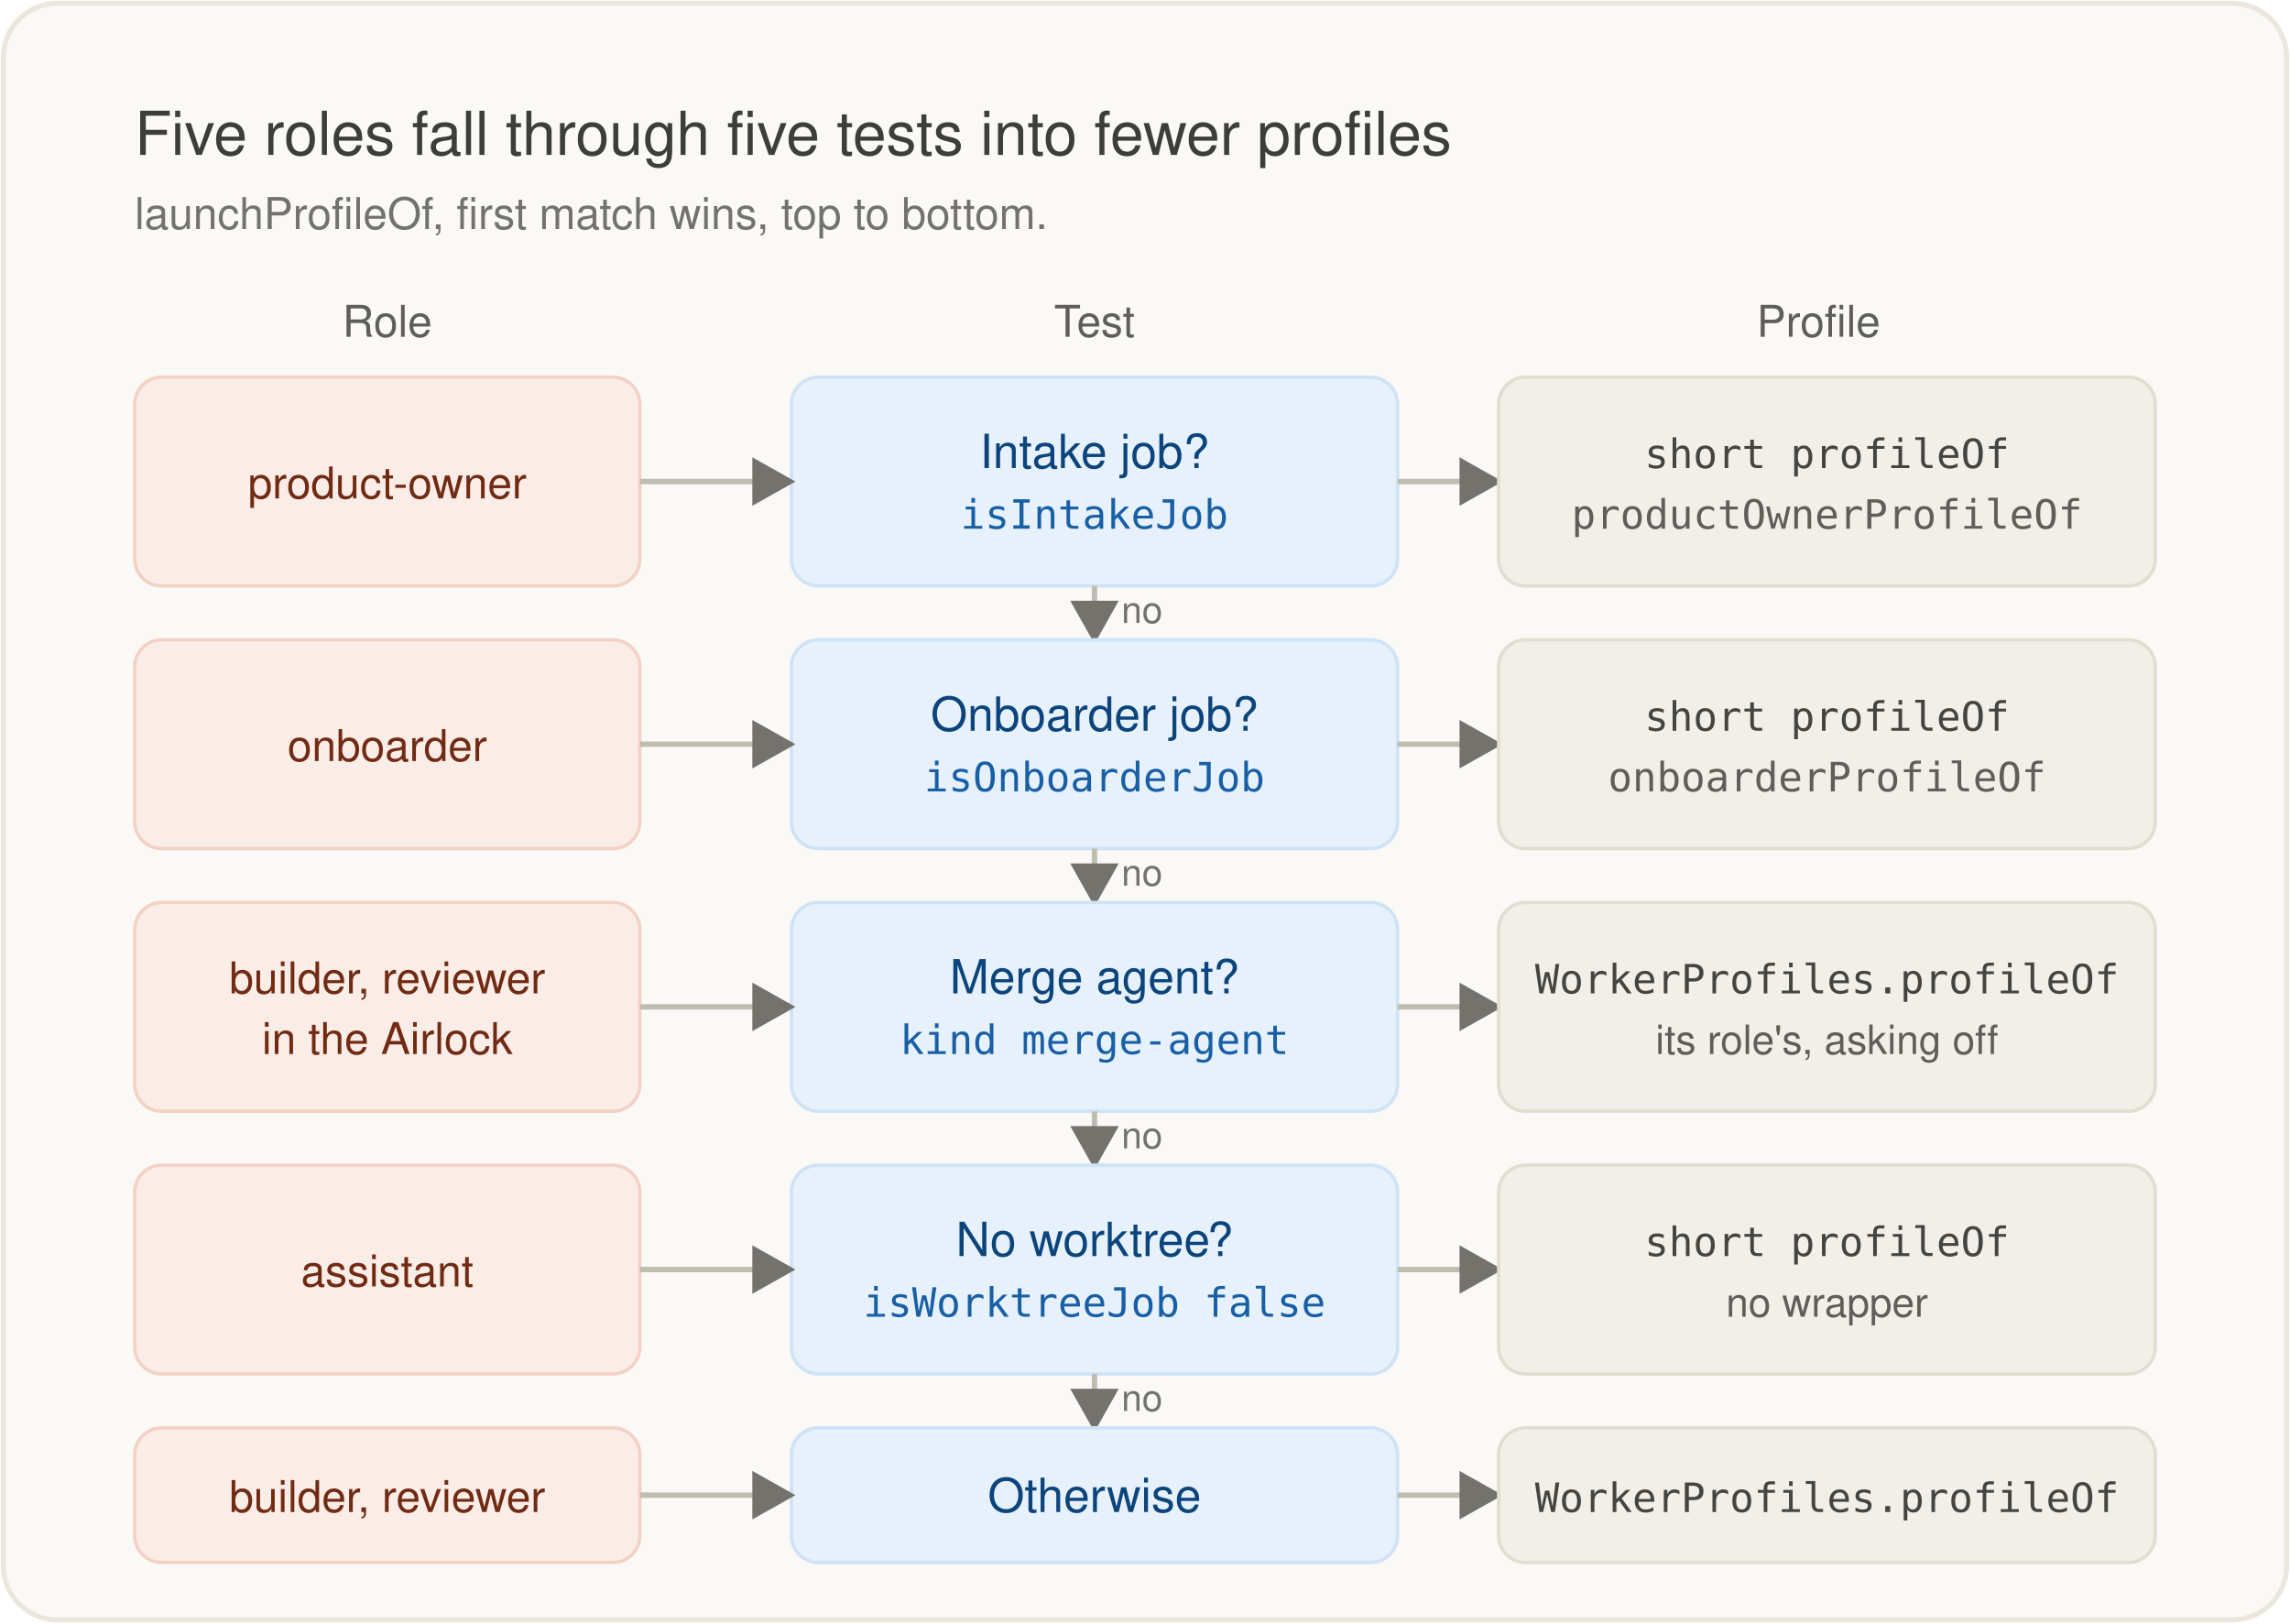
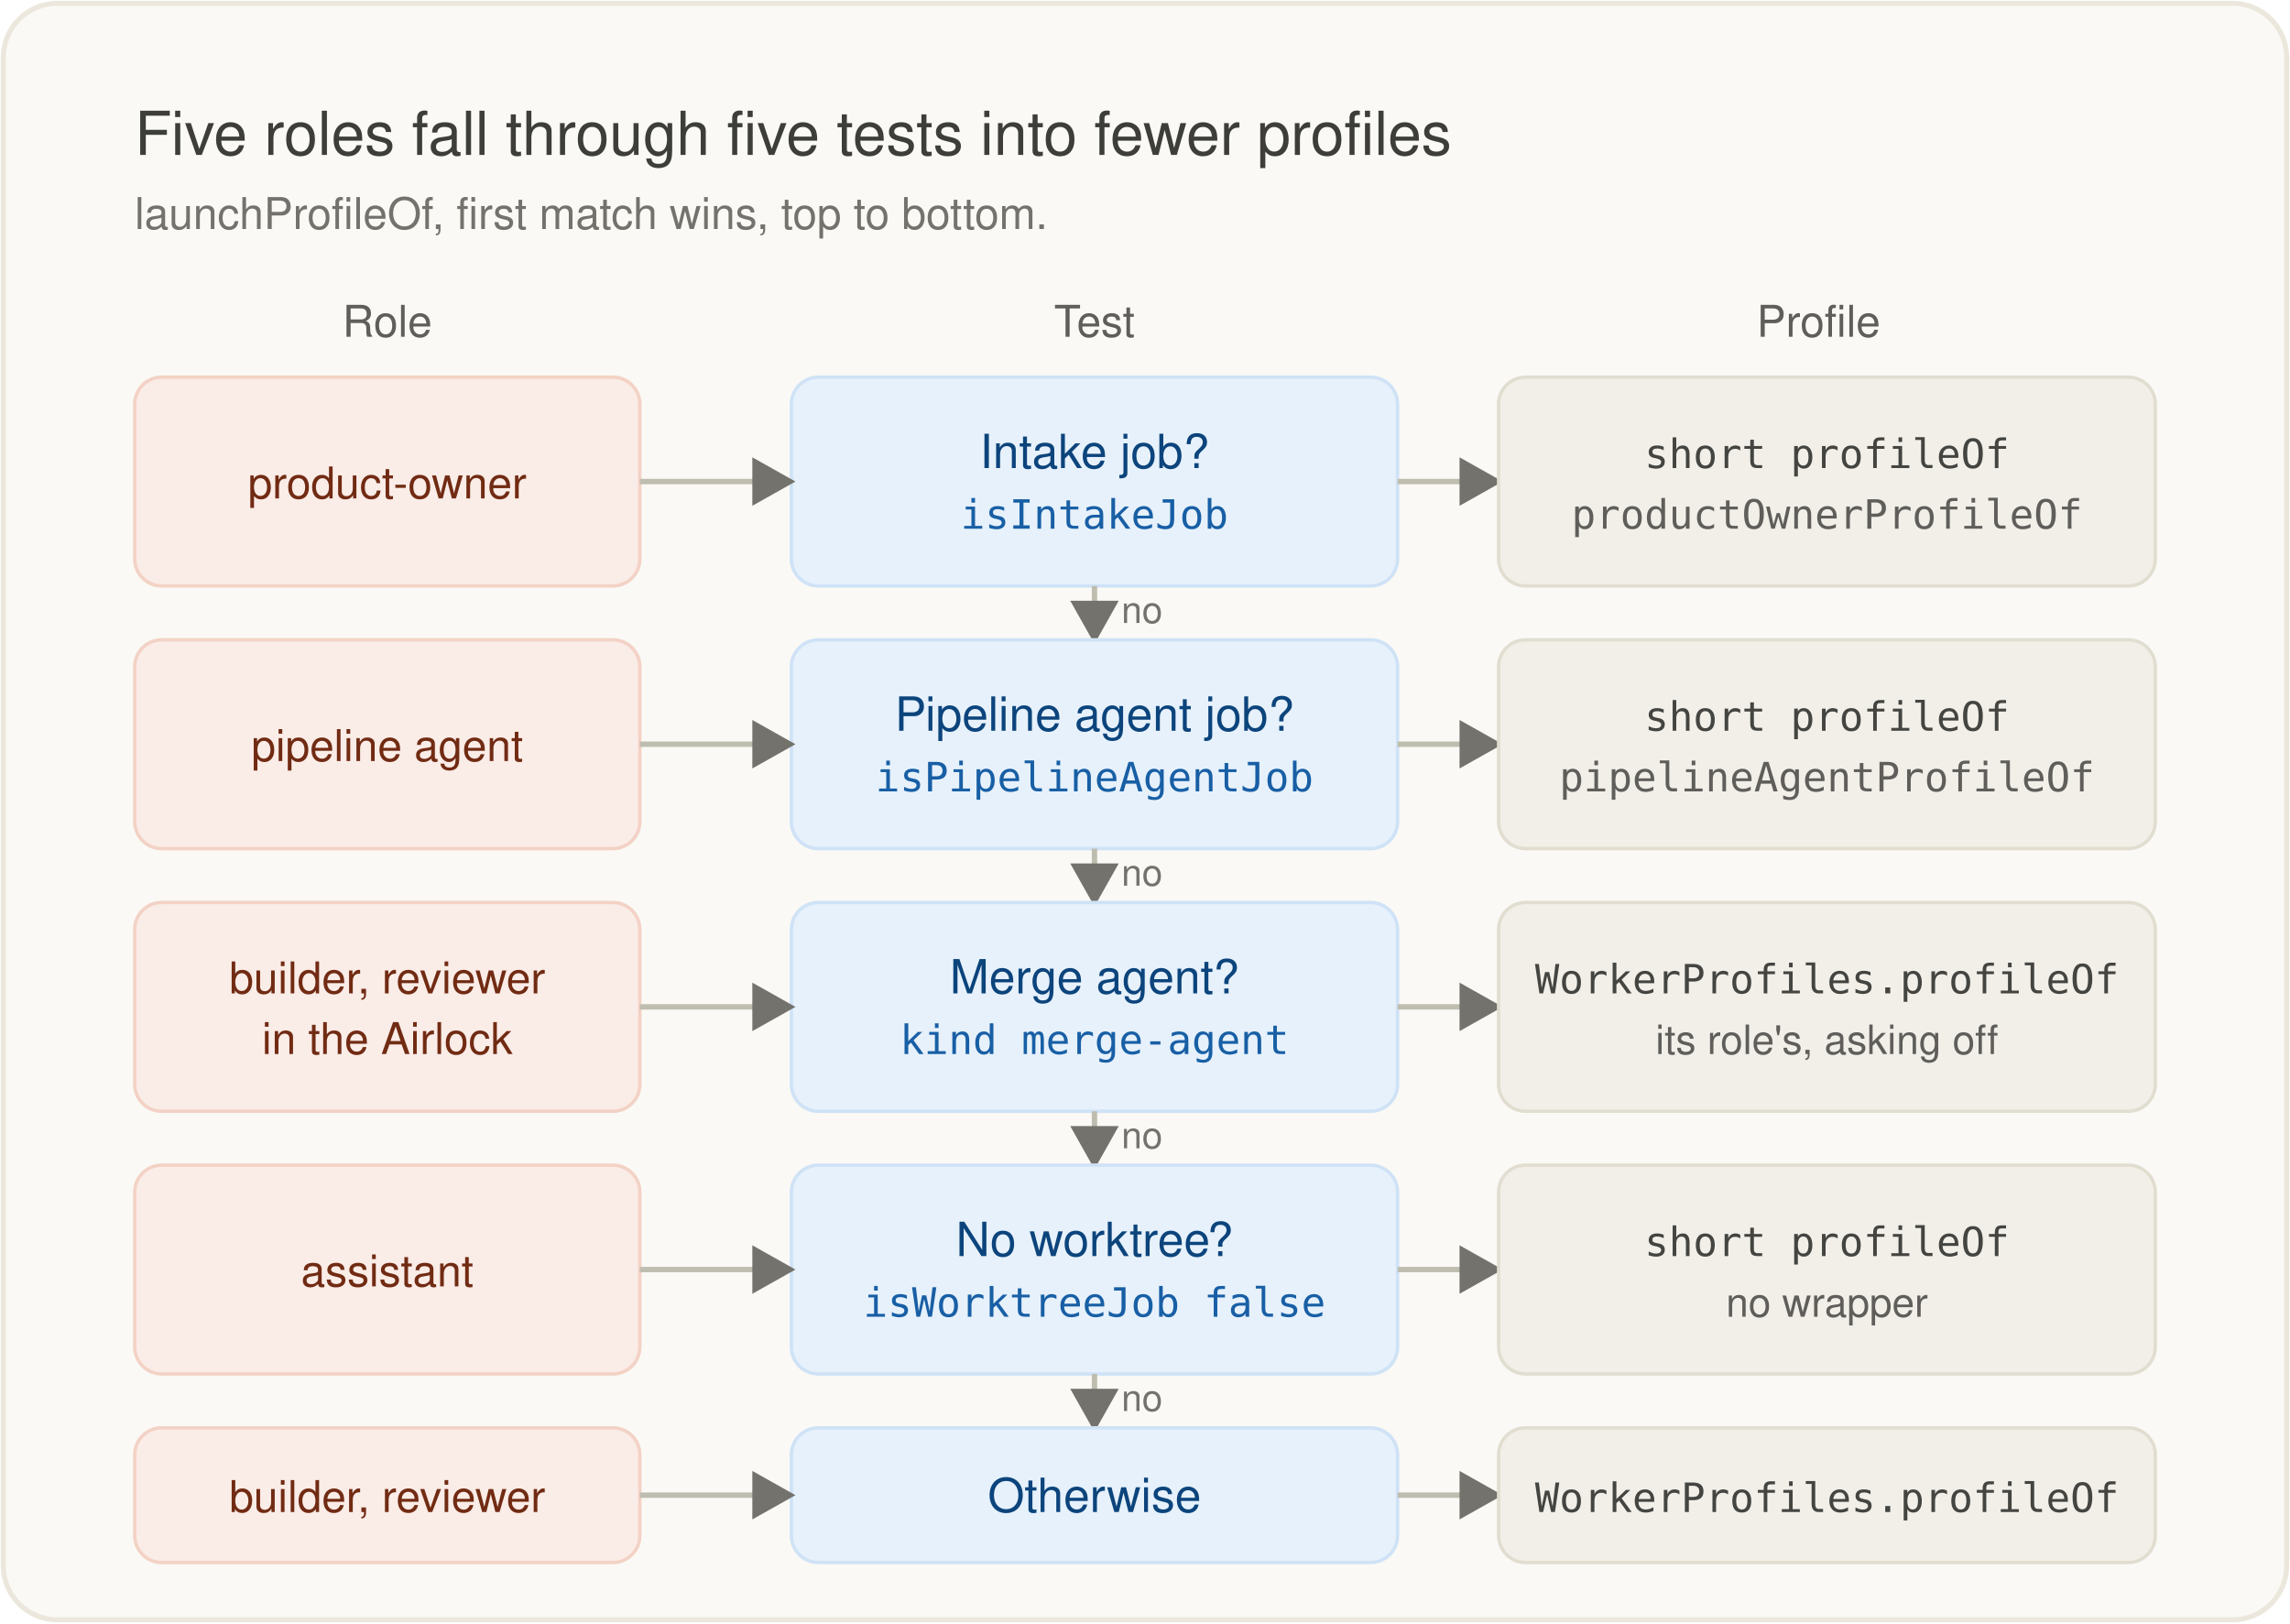
<svg xmlns="http://www.w3.org/2000/svg" width="680" height="482" viewBox="0 0 680 482" role="img" font-family="-apple-system,BlinkMacSystemFont,'Segoe UI',Helvetica,Arial,sans-serif">
  <defs>
    <marker id="ah" markerWidth="9" markerHeight="9" refX="6" refY="4.5" orient="auto">
      <path d="M0,0 L8,4.5 L0,9 z" fill="#73726c" />
    </marker>
  </defs>
  <rect x="1" y="1" width="678" height="480" rx="16" fill="#FAF9F5" stroke="#ECE7DC" stroke-width="1.5" />
  <text x="40" y="46" font-size="18" font-weight="500" fill="#3d3d3a">Five roles fall through five tests into fewer profiles</text>
  <text x="40" y="68" font-size="13" fill="#73726c">launchProfileOf, first match wins, top to bottom.</text>
  <text x="115" y="100" font-size="13" fill="#5F5E5A" text-anchor="middle" font-weight="500">Role</text>
  <text x="325" y="100" font-size="13" fill="#5F5E5A" text-anchor="middle" font-weight="500">Test</text>
  <text x="540" y="100" font-size="13" fill="#5F5E5A" text-anchor="middle" font-weight="500">Profile</text>
  <rect x="235" y="112" width="180" height="62" rx="8" fill="#E6F1FB" stroke="#CFE2F6" />
  <text x="325.0" y="139.0" font-size="14" font-weight="500" fill="#0C447C" text-anchor="middle">Intake job?</text>
  <text x="325.0" y="157.0" font-size="12" fill="#185FA5" text-anchor="middle" font-family="ui-monospace,Menlo,Consolas,monospace">isIntakeJob</text>
  <path d="M325,174 L325,188" fill="none" stroke="#bfbdb0" stroke-width="1.6" marker-end="url(#ah)" />
  <text x="333" y="185" font-size="11" fill="#73726c" text-anchor="start">no</text>
  <path d="M415,143.0 L443,143.0" fill="none" stroke="#bfbdb0" stroke-width="1.6" marker-end="url(#ah)" />
  <rect x="235" y="190" width="180" height="62" rx="8" fill="#E6F1FB" stroke="#CFE2F6" />
-   <text x="325.0" y="217.0" font-size="14" font-weight="500" fill="#0C447C" text-anchor="middle">Onboarder job?</text>
-   <text x="325.0" y="235.0" font-size="12" fill="#185FA5" text-anchor="middle" font-family="ui-monospace,Menlo,Consolas,monospace">isOnboarderJob</text>
+   <text x="325.0" y="217.0" font-size="14" font-weight="500" fill="#0C447C" text-anchor="middle">Pipeline agent job?</text>
+   <text x="325.0" y="235.0" font-size="12" fill="#185FA5" text-anchor="middle" font-family="ui-monospace,Menlo,Consolas,monospace">isPipelineAgentJob</text>
  <path d="M325,252 L325,266" fill="none" stroke="#bfbdb0" stroke-width="1.6" marker-end="url(#ah)" />
  <text x="333" y="263" font-size="11" fill="#73726c" text-anchor="start">no</text>
  <path d="M415,221.0 L443,221.0" fill="none" stroke="#bfbdb0" stroke-width="1.6" marker-end="url(#ah)" />
  <rect x="235" y="268" width="180" height="62" rx="8" fill="#E6F1FB" stroke="#CFE2F6" />
  <text x="325.0" y="295.0" font-size="14" font-weight="500" fill="#0C447C" text-anchor="middle">Merge agent?</text>
  <text x="325.0" y="313.0" font-size="12" fill="#185FA5" text-anchor="middle" font-family="ui-monospace,Menlo,Consolas,monospace">kind merge-agent</text>
  <path d="M325,330 L325,344" fill="none" stroke="#bfbdb0" stroke-width="1.6" marker-end="url(#ah)" />
  <text x="333" y="341" font-size="11" fill="#73726c" text-anchor="start">no</text>
  <path d="M415,299.0 L443,299.0" fill="none" stroke="#bfbdb0" stroke-width="1.6" marker-end="url(#ah)" />
  <rect x="235" y="346" width="180" height="62" rx="8" fill="#E6F1FB" stroke="#CFE2F6" />
  <text x="325.0" y="373.0" font-size="14" font-weight="500" fill="#0C447C" text-anchor="middle">No worktree?</text>
  <text x="325.0" y="391.0" font-size="12" fill="#185FA5" text-anchor="middle" font-family="ui-monospace,Menlo,Consolas,monospace">isWorktreeJob false</text>
  <path d="M325,408 L325,422" fill="none" stroke="#bfbdb0" stroke-width="1.6" marker-end="url(#ah)" />
  <text x="333" y="419" font-size="11" fill="#73726c" text-anchor="start">no</text>
  <path d="M415,377.0 L443,377.0" fill="none" stroke="#bfbdb0" stroke-width="1.6" marker-end="url(#ah)" />
  <rect x="235" y="424" width="180" height="40" rx="8" fill="#E6F1FB" stroke="#CFE2F6" />
  <text x="325.0" y="449.0" font-size="14" font-weight="500" fill="#0C447C" text-anchor="middle">Otherwise</text>
  <path d="M415,444.0 L443,444.0" fill="none" stroke="#bfbdb0" stroke-width="1.6" marker-end="url(#ah)" />
  <rect x="40" y="112" width="150" height="62" rx="8" fill="#FAECE7" stroke="#F3D2C5" />
  <text x="115.0" y="148.0" font-size="13" font-weight="500" fill="#712B13" text-anchor="middle">product-owner</text>
  <rect x="40" y="190" width="150" height="62" rx="8" fill="#FAECE7" stroke="#F3D2C5" />
-   <text x="115.0" y="226.0" font-size="13" font-weight="500" fill="#712B13" text-anchor="middle">onboarder</text>
+   <text x="115.0" y="226.0" font-size="13" font-weight="500" fill="#712B13" text-anchor="middle">pipeline agent</text>
  <rect x="40" y="268" width="150" height="62" rx="8" fill="#FAECE7" stroke="#F3D2C5" />
  <text x="115.0" y="295.0" font-size="13" font-weight="500" fill="#712B13" text-anchor="middle">builder, reviewer</text>
  <text x="115.0" y="313.0" font-size="13" font-weight="500" fill="#712B13" text-anchor="middle">in the Airlock</text>
  <rect x="40" y="346" width="150" height="62" rx="8" fill="#FAECE7" stroke="#F3D2C5" />
  <text x="115.0" y="382.0" font-size="13" font-weight="500" fill="#712B13" text-anchor="middle">assistant</text>
  <rect x="40" y="424" width="150" height="40" rx="8" fill="#FAECE7" stroke="#F3D2C5" />
  <text x="115.0" y="449.0" font-size="13" font-weight="500" fill="#712B13" text-anchor="middle">builder, reviewer</text>
  <path d="M190,143.0 L233,143.0" fill="none" stroke="#bfbdb0" stroke-width="1.6" marker-end="url(#ah)" />
  <path d="M190,221.0 L233,221.0" fill="none" stroke="#bfbdb0" stroke-width="1.6" marker-end="url(#ah)" />
  <path d="M190,299.0 L233,299.0" fill="none" stroke="#bfbdb0" stroke-width="1.6" marker-end="url(#ah)" />
  <path d="M190,377.0 L233,377.0" fill="none" stroke="#bfbdb0" stroke-width="1.6" marker-end="url(#ah)" />
  <path d="M190,444.0 L233,444.0" fill="none" stroke="#bfbdb0" stroke-width="1.6" marker-end="url(#ah)" />
  <rect x="445" y="112" width="195" height="62" rx="8" fill="#F1EFE8" stroke="#E1DDD0" />
  <text x="542.5" y="139.0" font-size="12" font-weight="500" fill="#444441" text-anchor="middle" font-family="ui-monospace,Menlo,Consolas,monospace">short profileOf</text>
  <text x="542.5" y="157.0" font-size="12" fill="#5F5E5A" text-anchor="middle" font-family="ui-monospace,Menlo,Consolas,monospace">productOwnerProfileOf</text>
  <rect x="445" y="190" width="195" height="62" rx="8" fill="#F1EFE8" stroke="#E1DDD0" />
  <text x="542.5" y="217.0" font-size="12" font-weight="500" fill="#444441" text-anchor="middle" font-family="ui-monospace,Menlo,Consolas,monospace">short profileOf</text>
-   <text x="542.5" y="235.0" font-size="12" fill="#5F5E5A" text-anchor="middle" font-family="ui-monospace,Menlo,Consolas,monospace">onboarderProfileOf</text>
+   <text x="542.5" y="235.0" font-size="12" fill="#5F5E5A" text-anchor="middle" font-family="ui-monospace,Menlo,Consolas,monospace">pipelineAgentProfileOf</text>
  <rect x="445" y="268" width="195" height="62" rx="8" fill="#F1EFE8" stroke="#E1DDD0" />
  <text x="542.5" y="295.0" font-size="12" font-weight="500" fill="#444441" text-anchor="middle" font-family="ui-monospace,Menlo,Consolas,monospace">WorkerProfiles.profileOf</text>
  <text x="542.5" y="313.0" font-size="12" fill="#5F5E5A" text-anchor="middle">its role's, asking off</text>
  <rect x="445" y="346" width="195" height="62" rx="8" fill="#F1EFE8" stroke="#E1DDD0" />
  <text x="542.5" y="373.0" font-size="12" font-weight="500" fill="#444441" text-anchor="middle" font-family="ui-monospace,Menlo,Consolas,monospace">short profileOf</text>
  <text x="542.5" y="391.0" font-size="12" fill="#5F5E5A" text-anchor="middle">no wrapper</text>
  <rect x="445" y="424" width="195" height="40" rx="8" fill="#F1EFE8" stroke="#E1DDD0" />
  <text x="542.5" y="449.0" font-size="12" font-weight="500" fill="#444441" text-anchor="middle" font-family="ui-monospace,Menlo,Consolas,monospace">WorkerProfiles.profileOf</text>
</svg>
